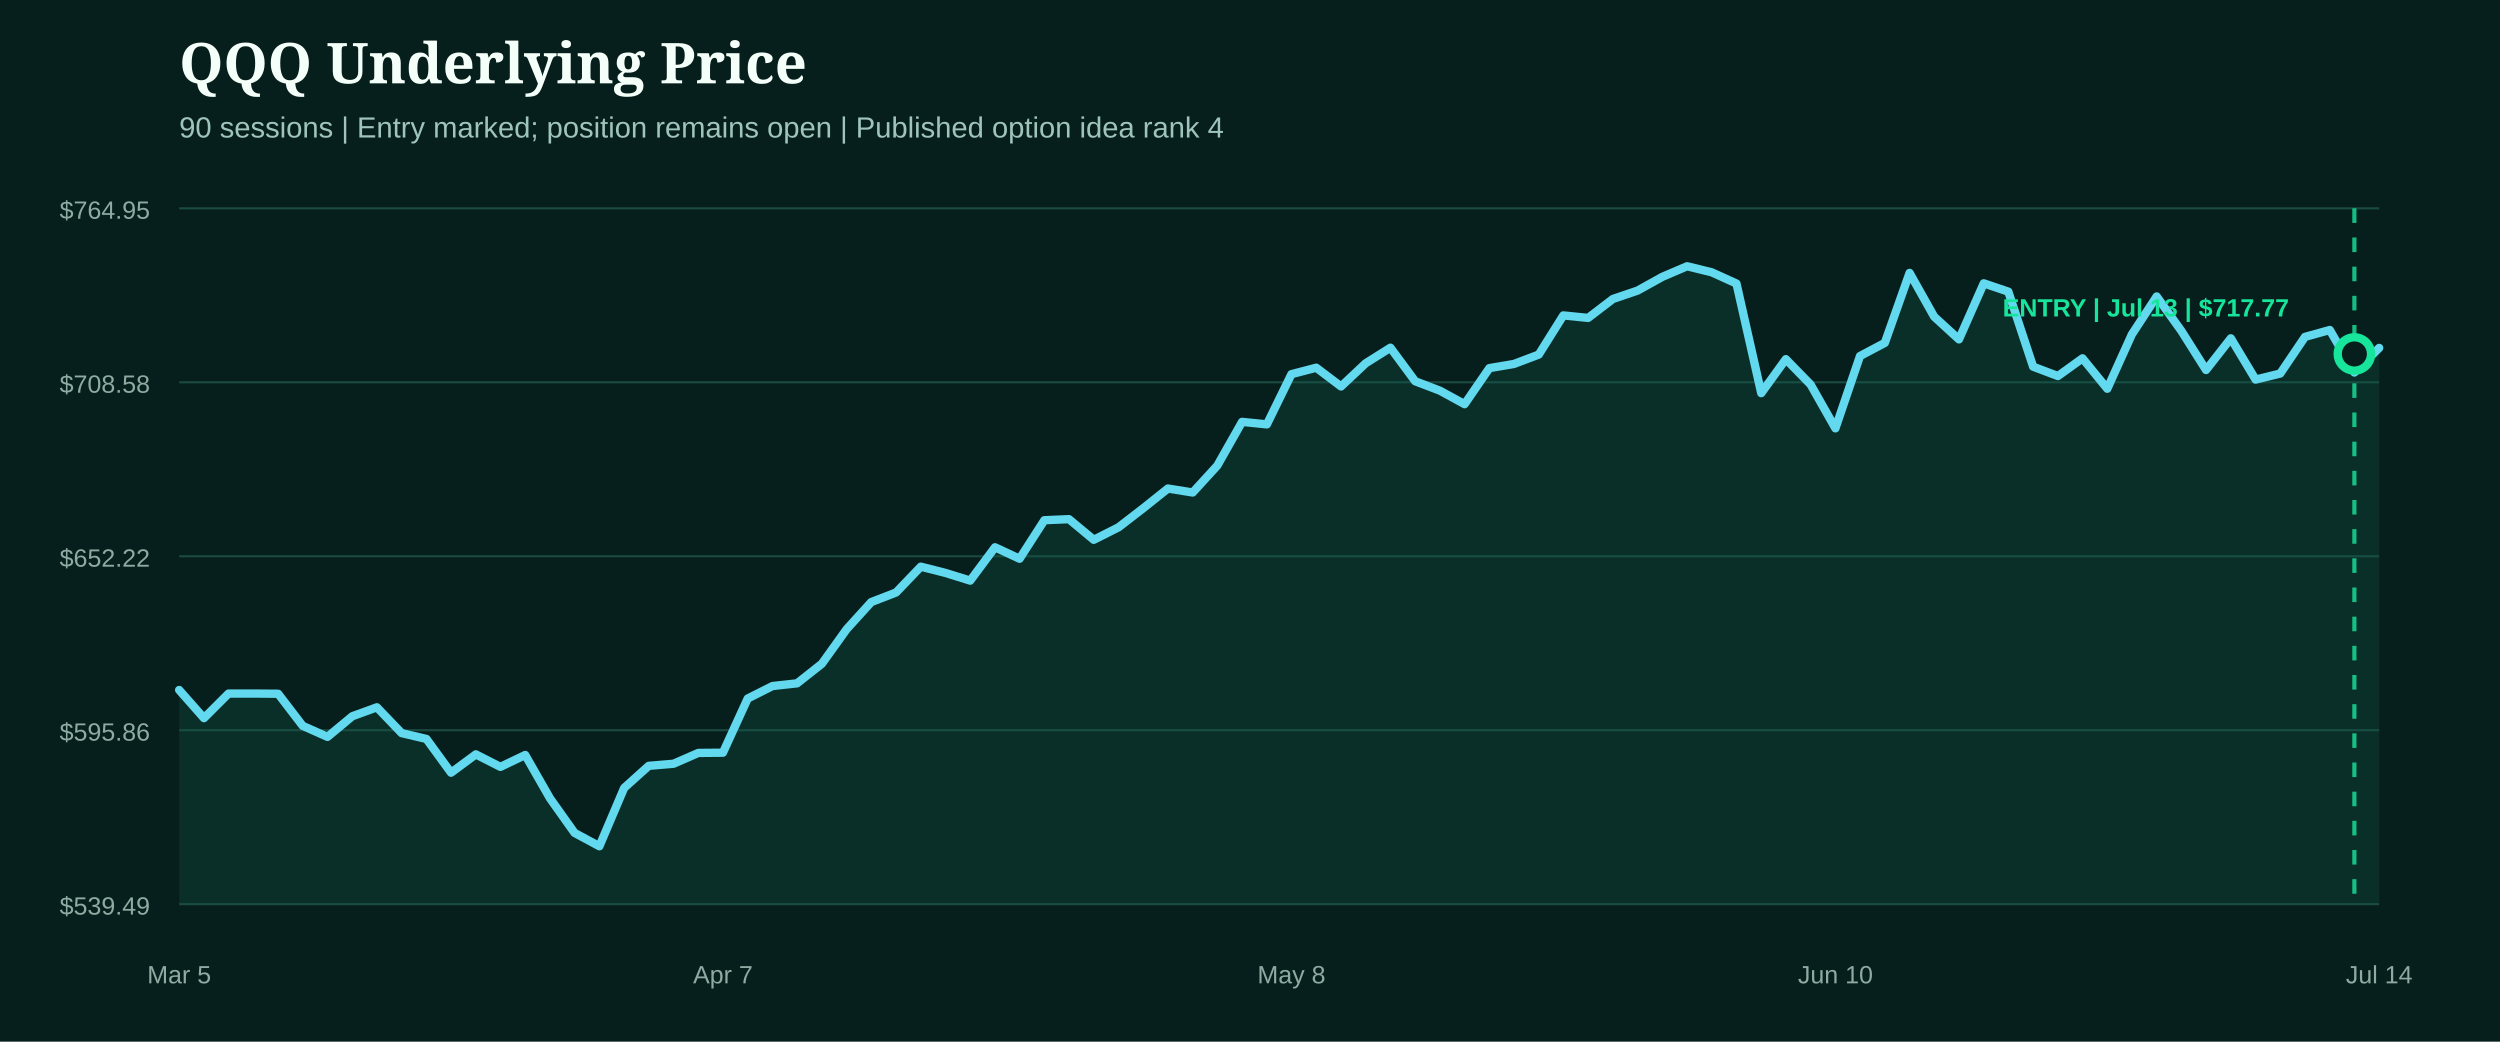
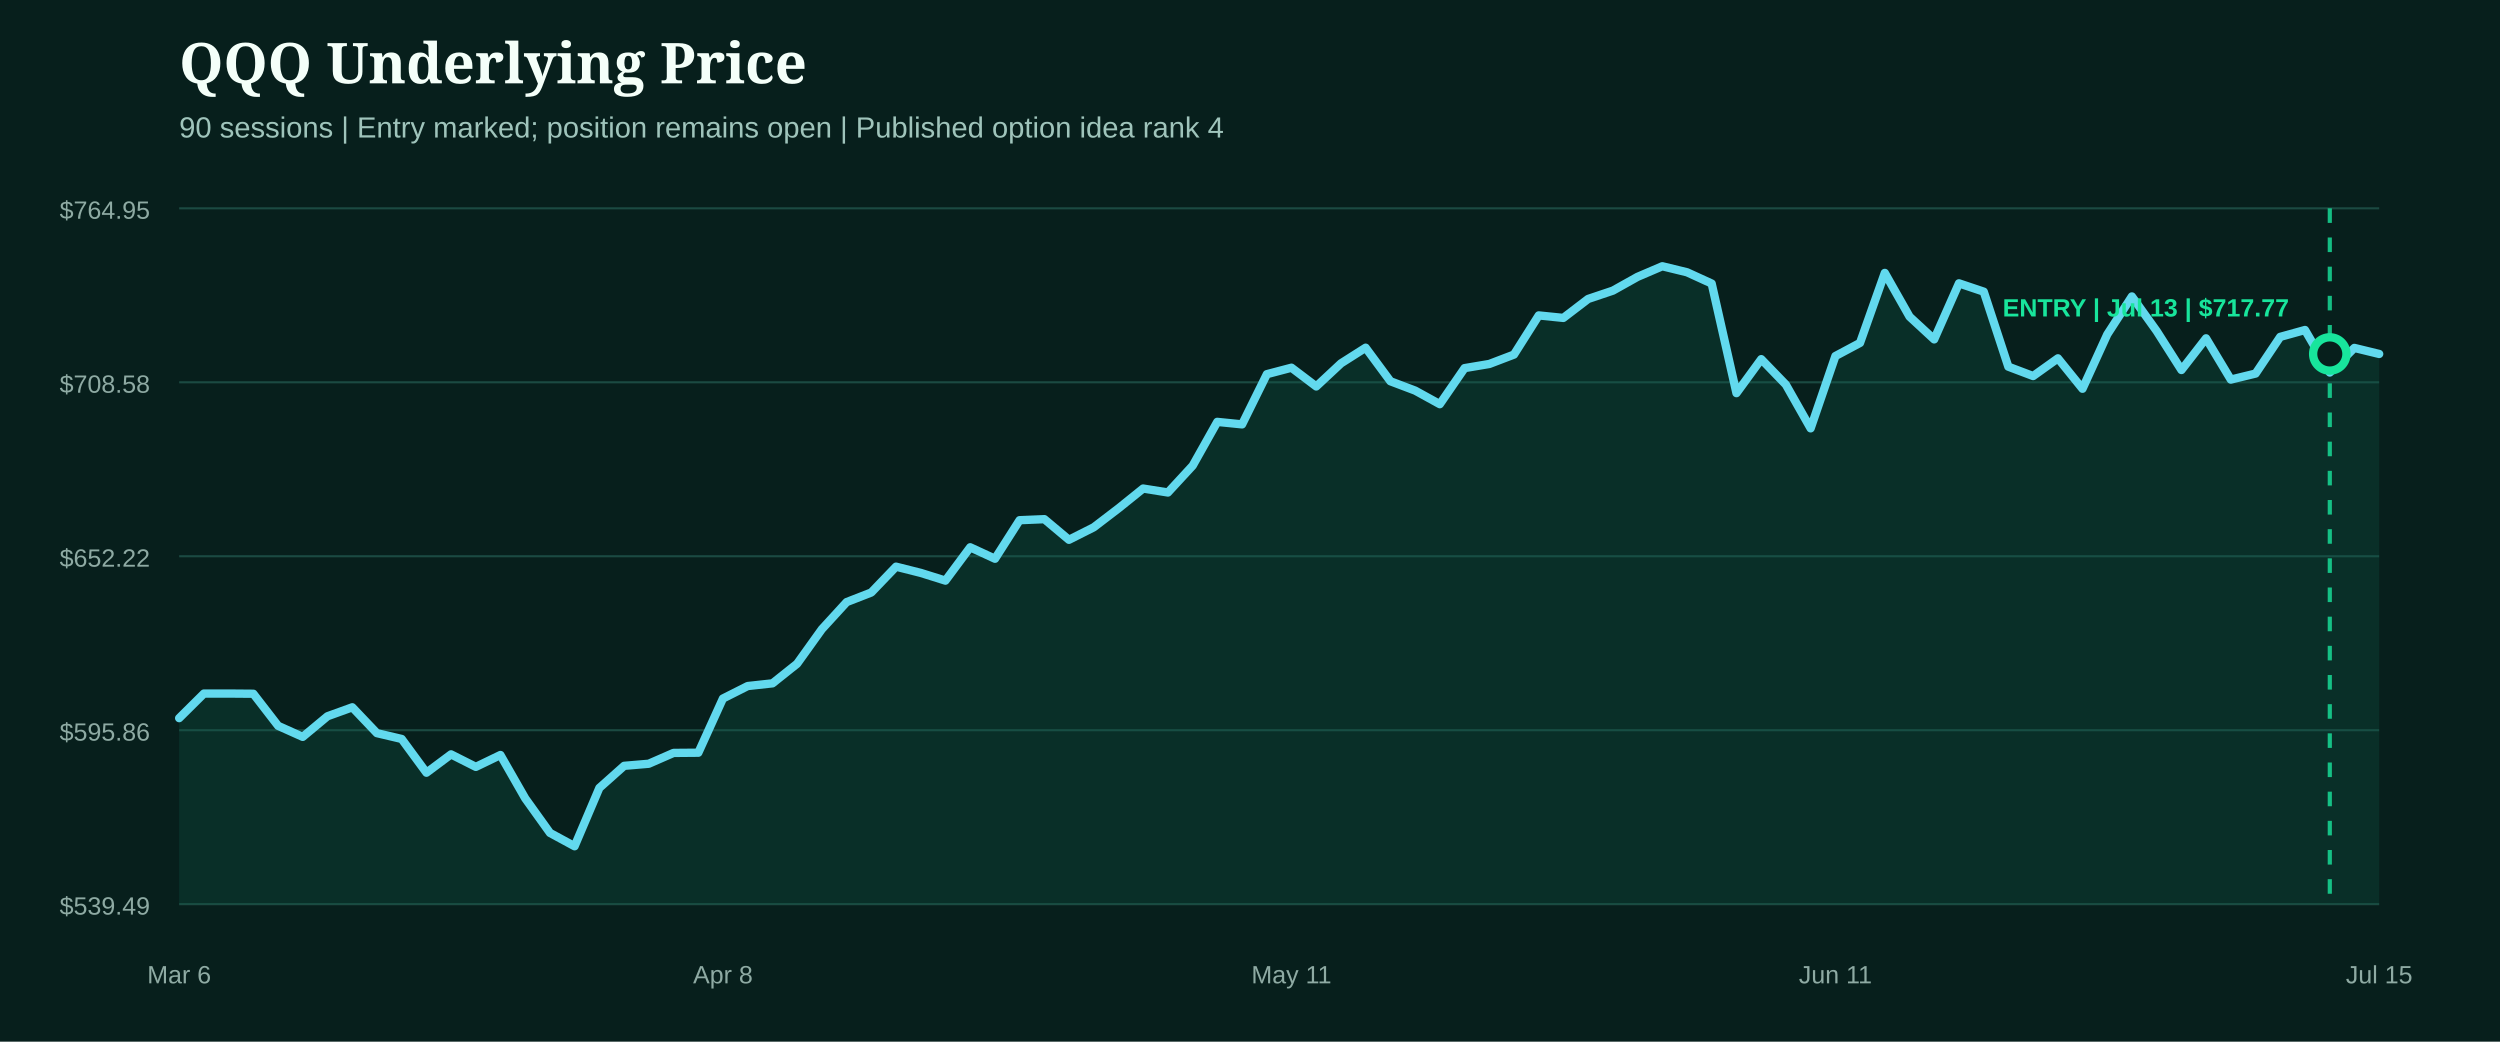
<svg xmlns="http://www.w3.org/2000/svg" width="1200" height="500" viewBox="0 0 1200 500" role="img" aria-label="QQQ underlying price from entry">
  <rect width="1200" height="500" fill="#071f1c" />
  <style>.head{fill:#f4fff9;font:800 27px Georgia,serif}.sub{fill:#9fc4bb;font:14px Arial,sans-serif}.axis{fill:#8eaaa3;font:12px Arial,sans-serif}.marker{font:800 12px Arial,sans-serif}</style>
  <text x="86" y="40" class="head">QQQ Underlying Price</text>
  <text x="86" y="66" class="sub">90 sessions | Entry marked; position remains open | Published option idea rank 4</text>
  <line x1="86" x2="1142" y1="100.0" y2="100.0" stroke="#1b4a42" stroke-width="1" />
  <text x="72" y="105.0" text-anchor="end" class="axis">$764.95</text>
  <line x1="86" x2="1142" y1="183.5" y2="183.5" stroke="#1b4a42" stroke-width="1" />
  <text x="72" y="188.5" text-anchor="end" class="axis">$708.58</text>
  <line x1="86" x2="1142" y1="267.0" y2="267.0" stroke="#1b4a42" stroke-width="1" />
  <text x="72" y="272.0" text-anchor="end" class="axis">$652.22</text>
  <line x1="86" x2="1142" y1="350.5" y2="350.5" stroke="#1b4a42" stroke-width="1" />
  <text x="72" y="355.5" text-anchor="end" class="axis">$595.86</text>
  <line x1="86" x2="1142" y1="434.0" y2="434.0" stroke="#1b4a42" stroke-width="1" />
  <text x="72" y="439.0" text-anchor="end" class="axis">$539.49</text>
-   <path d="M86.0,331.2 L97.9,344.7 L109.7,332.9 L121.6,332.9 L133.5,333.0 L145.3,348.4 L157.2,353.7 L169.1,343.8 L180.9,339.5 L192.8,351.9 L204.7,354.7 L216.5,370.9 L228.4,362.1 L240.2,368.1 L252.1,362.4 L264.0,383.2 L275.8,399.8 L287.7,406.2 L299.6,378.2 L311.4,367.6 L323.3,366.6 L335.2,361.4 L347.0,361.3 L358.9,335.3 L370.8,329.3 L382.6,328.0 L394.5,318.6 L406.4,302.0 L418.2,289.0 L430.1,284.4 L442.0,272.0 L453.8,275.0 L465.7,278.7 L477.6,262.7 L489.4,268.2 L501.3,249.7 L513.1,249.2 L525.0,259.1 L536.9,253.1 L548.7,244.0 L560.6,234.5 L572.5,236.4 L584.3,223.5 L596.2,202.5 L608.1,203.7 L619.9,179.6 L631.8,176.5 L643.7,185.5 L655.5,174.4 L667.4,166.9 L679.3,183.0 L691.1,187.5 L703.0,194.0 L714.9,176.7 L726.7,174.7 L738.6,170.2 L750.4,151.4 L762.3,152.6 L774.2,143.5 L786.0,139.5 L797.9,132.9 L809.8,127.8 L821.6,130.7 L833.5,136.1 L845.4,188.7 L857.2,172.4 L869.1,184.6 L881.0,205.6 L892.8,170.9 L904.7,164.6 L916.6,131.0 L928.4,152.0 L940.3,162.9 L952.2,136.0 L964.0,140.0 L975.9,176.0 L987.8,180.5 L999.6,172.0 L1011.5,186.6 L1023.3,160.5 L1035.2,142.3 L1047.1,158.9 L1058.9,177.6 L1070.8,162.4 L1082.7,182.2 L1094.5,179.3 L1106.4,161.7 L1118.3,158.4 L1130.1,178.8 L1142.0,167.0 L1142.0,434.0 L86.0,434.0 Z" fill="#0f5949" opacity="0.28" />
-   <path d="M86.0,331.2 L97.9,344.7 L109.7,332.9 L121.6,332.9 L133.5,333.0 L145.3,348.4 L157.2,353.7 L169.1,343.8 L180.9,339.5 L192.8,351.9 L204.7,354.7 L216.5,370.9 L228.4,362.1 L240.2,368.1 L252.1,362.4 L264.0,383.2 L275.8,399.8 L287.7,406.2 L299.6,378.2 L311.4,367.6 L323.3,366.6 L335.2,361.4 L347.0,361.3 L358.9,335.3 L370.8,329.3 L382.6,328.0 L394.5,318.6 L406.4,302.0 L418.2,289.0 L430.1,284.4 L442.0,272.0 L453.8,275.0 L465.7,278.7 L477.6,262.7 L489.4,268.2 L501.3,249.7 L513.1,249.2 L525.0,259.1 L536.9,253.1 L548.7,244.0 L560.6,234.5 L572.5,236.4 L584.3,223.5 L596.2,202.5 L608.1,203.7 L619.9,179.6 L631.8,176.5 L643.7,185.5 L655.5,174.4 L667.4,166.9 L679.3,183.0 L691.1,187.5 L703.0,194.0 L714.9,176.7 L726.7,174.7 L738.6,170.2 L750.4,151.4 L762.3,152.6 L774.2,143.5 L786.0,139.5 L797.9,132.9 L809.8,127.8 L821.6,130.7 L833.5,136.1 L845.4,188.7 L857.2,172.4 L869.1,184.6 L881.0,205.6 L892.8,170.9 L904.7,164.6 L916.6,131.0 L928.4,152.0 L940.3,162.9 L952.2,136.0 L964.0,140.0 L975.9,176.0 L987.8,180.5 L999.6,172.0 L1011.5,186.6 L1023.3,160.5 L1035.2,142.3 L1047.1,158.9 L1058.9,177.6 L1070.8,162.4 L1082.7,182.2 L1094.5,179.3 L1106.4,161.7 L1118.3,158.4 L1130.1,178.8 L1142.0,167.0" fill="none" stroke="#62d9ee" stroke-width="4" stroke-linecap="round" stroke-linejoin="round" />
+   <path d="M86.0,344.7 L97.9,332.9 L109.7,332.9 L121.6,333.0 L133.5,348.4 L145.3,353.7 L157.2,343.8 L169.1,339.5 L180.9,351.9 L192.8,354.7 L204.7,370.9 L216.5,362.1 L228.4,368.1 L240.2,362.4 L252.1,383.2 L264.0,399.8 L275.8,406.2 L287.7,378.2 L299.6,367.6 L311.4,366.6 L323.3,361.4 L335.2,361.3 L347.0,335.3 L358.9,329.3 L370.8,328.0 L382.6,318.6 L394.5,302.0 L406.4,289.0 L418.2,284.4 L430.1,272.0 L442.0,275.0 L453.8,278.7 L465.7,262.7 L477.6,268.2 L489.4,249.7 L501.3,249.2 L513.1,259.1 L525.0,253.1 L536.9,244.0 L548.7,234.5 L560.6,236.4 L572.5,223.5 L584.3,202.5 L596.2,203.7 L608.1,179.6 L619.9,176.5 L631.8,185.5 L643.7,174.4 L655.5,166.9 L667.4,183.0 L679.3,187.5 L691.1,194.0 L703.0,176.7 L714.9,174.7 L726.7,170.2 L738.6,151.4 L750.4,152.6 L762.3,143.5 L774.2,139.5 L786.0,132.9 L797.9,127.8 L809.8,130.7 L821.6,136.1 L833.5,188.7 L845.4,172.4 L857.2,184.6 L869.1,205.6 L881.0,170.9 L892.8,164.6 L904.7,131.0 L916.6,152.0 L928.4,162.9 L940.3,136.0 L952.2,140.0 L964.0,176.0 L975.9,180.5 L987.8,172.0 L999.6,186.6 L1011.5,160.5 L1023.3,142.3 L1035.2,158.9 L1047.1,177.6 L1058.9,162.4 L1070.8,182.2 L1082.7,179.3 L1094.5,161.7 L1106.4,158.4 L1118.3,178.8 L1130.1,167.0 L1142.0,169.9 L1142.0,434.0 L86.0,434.0 Z" fill="#0f5949" opacity="0.28" />
+   <path d="M86.0,344.7 L97.9,332.9 L109.7,332.9 L121.6,333.0 L133.5,348.4 L145.3,353.7 L157.2,343.8 L169.1,339.5 L180.9,351.9 L192.8,354.7 L204.7,370.9 L216.5,362.1 L228.4,368.1 L240.2,362.4 L252.1,383.2 L264.0,399.8 L275.8,406.2 L287.7,378.2 L299.6,367.6 L311.4,366.6 L323.3,361.4 L335.2,361.3 L347.0,335.3 L358.9,329.3 L370.8,328.0 L382.6,318.6 L394.5,302.0 L406.4,289.0 L418.2,284.4 L430.1,272.0 L442.0,275.0 L453.8,278.7 L465.7,262.7 L477.6,268.2 L489.4,249.7 L501.3,249.2 L513.1,259.1 L525.0,253.1 L536.9,244.0 L548.7,234.5 L560.6,236.4 L572.5,223.5 L584.3,202.5 L596.2,203.7 L608.1,179.6 L619.9,176.5 L631.8,185.5 L643.7,174.4 L655.5,166.9 L667.4,183.0 L679.3,187.5 L691.1,194.0 L703.0,176.7 L714.9,174.7 L726.7,170.2 L738.6,151.4 L750.4,152.6 L762.3,143.5 L774.2,139.5 L786.0,132.9 L797.9,127.8 L809.8,130.7 L821.6,136.1 L833.5,188.7 L845.4,172.4 L857.2,184.6 L869.1,205.6 L881.0,170.9 L892.8,164.6 L904.7,131.0 L916.6,152.0 L928.4,162.9 L940.3,136.0 L952.2,140.0 L964.0,176.0 L975.9,180.5 L987.8,172.0 L999.6,186.6 L1011.5,160.5 L1023.3,142.3 L1035.2,158.9 L1047.1,177.6 L1058.9,162.4 L1070.8,182.2 L1082.7,179.3 L1094.5,161.7 L1106.4,158.4 L1118.3,178.8 L1130.1,167.0 L1142.0,169.9" fill="none" stroke="#62d9ee" stroke-width="4" stroke-linecap="round" stroke-linejoin="round" />
  <g>
-     <line x1="1130.1" x2="1130.1" y1="100" y2="434" stroke="#18e59c" stroke-width="2" stroke-dasharray="7 7" opacity="0.8" />
-     <circle cx="1130.1" cy="169.9" r="8" fill="#071f1c" stroke="#18e59c" stroke-width="4" />
+     <line x1="1118.3" x2="1118.3" y1="100" y2="434" stroke="#18e59c" stroke-width="2" stroke-dasharray="7 7" opacity="0.8" />
+     <circle cx="1118.3" cy="169.9" r="8" fill="#071f1c" stroke="#18e59c" stroke-width="4" />
    <text x="1030.0" y="151.9" text-anchor="middle" class="marker" fill="#18e59c">ENTRY | Jul 13 | $717.77</text>
  </g>
-   <text x="86.0" y="472" text-anchor="middle" class="axis">Mar 5</text>
-   <text x="347.0" y="472" text-anchor="middle" class="axis">Apr 7</text>
-   <text x="619.9" y="472" text-anchor="middle" class="axis">May 8</text>
-   <text x="881.0" y="472" text-anchor="middle" class="axis">Jun 10</text>
-   <text x="1142.0" y="472" text-anchor="middle" class="axis">Jul 14</text>
+   <text x="86.0" y="472" text-anchor="middle" class="axis">Mar 6</text>
+   <text x="347.0" y="472" text-anchor="middle" class="axis">Apr 8</text>
+   <text x="619.9" y="472" text-anchor="middle" class="axis">May 11</text>
+   <text x="881.0" y="472" text-anchor="middle" class="axis">Jun 11</text>
+   <text x="1142.0" y="472" text-anchor="middle" class="axis">Jul 15</text>
</svg>
